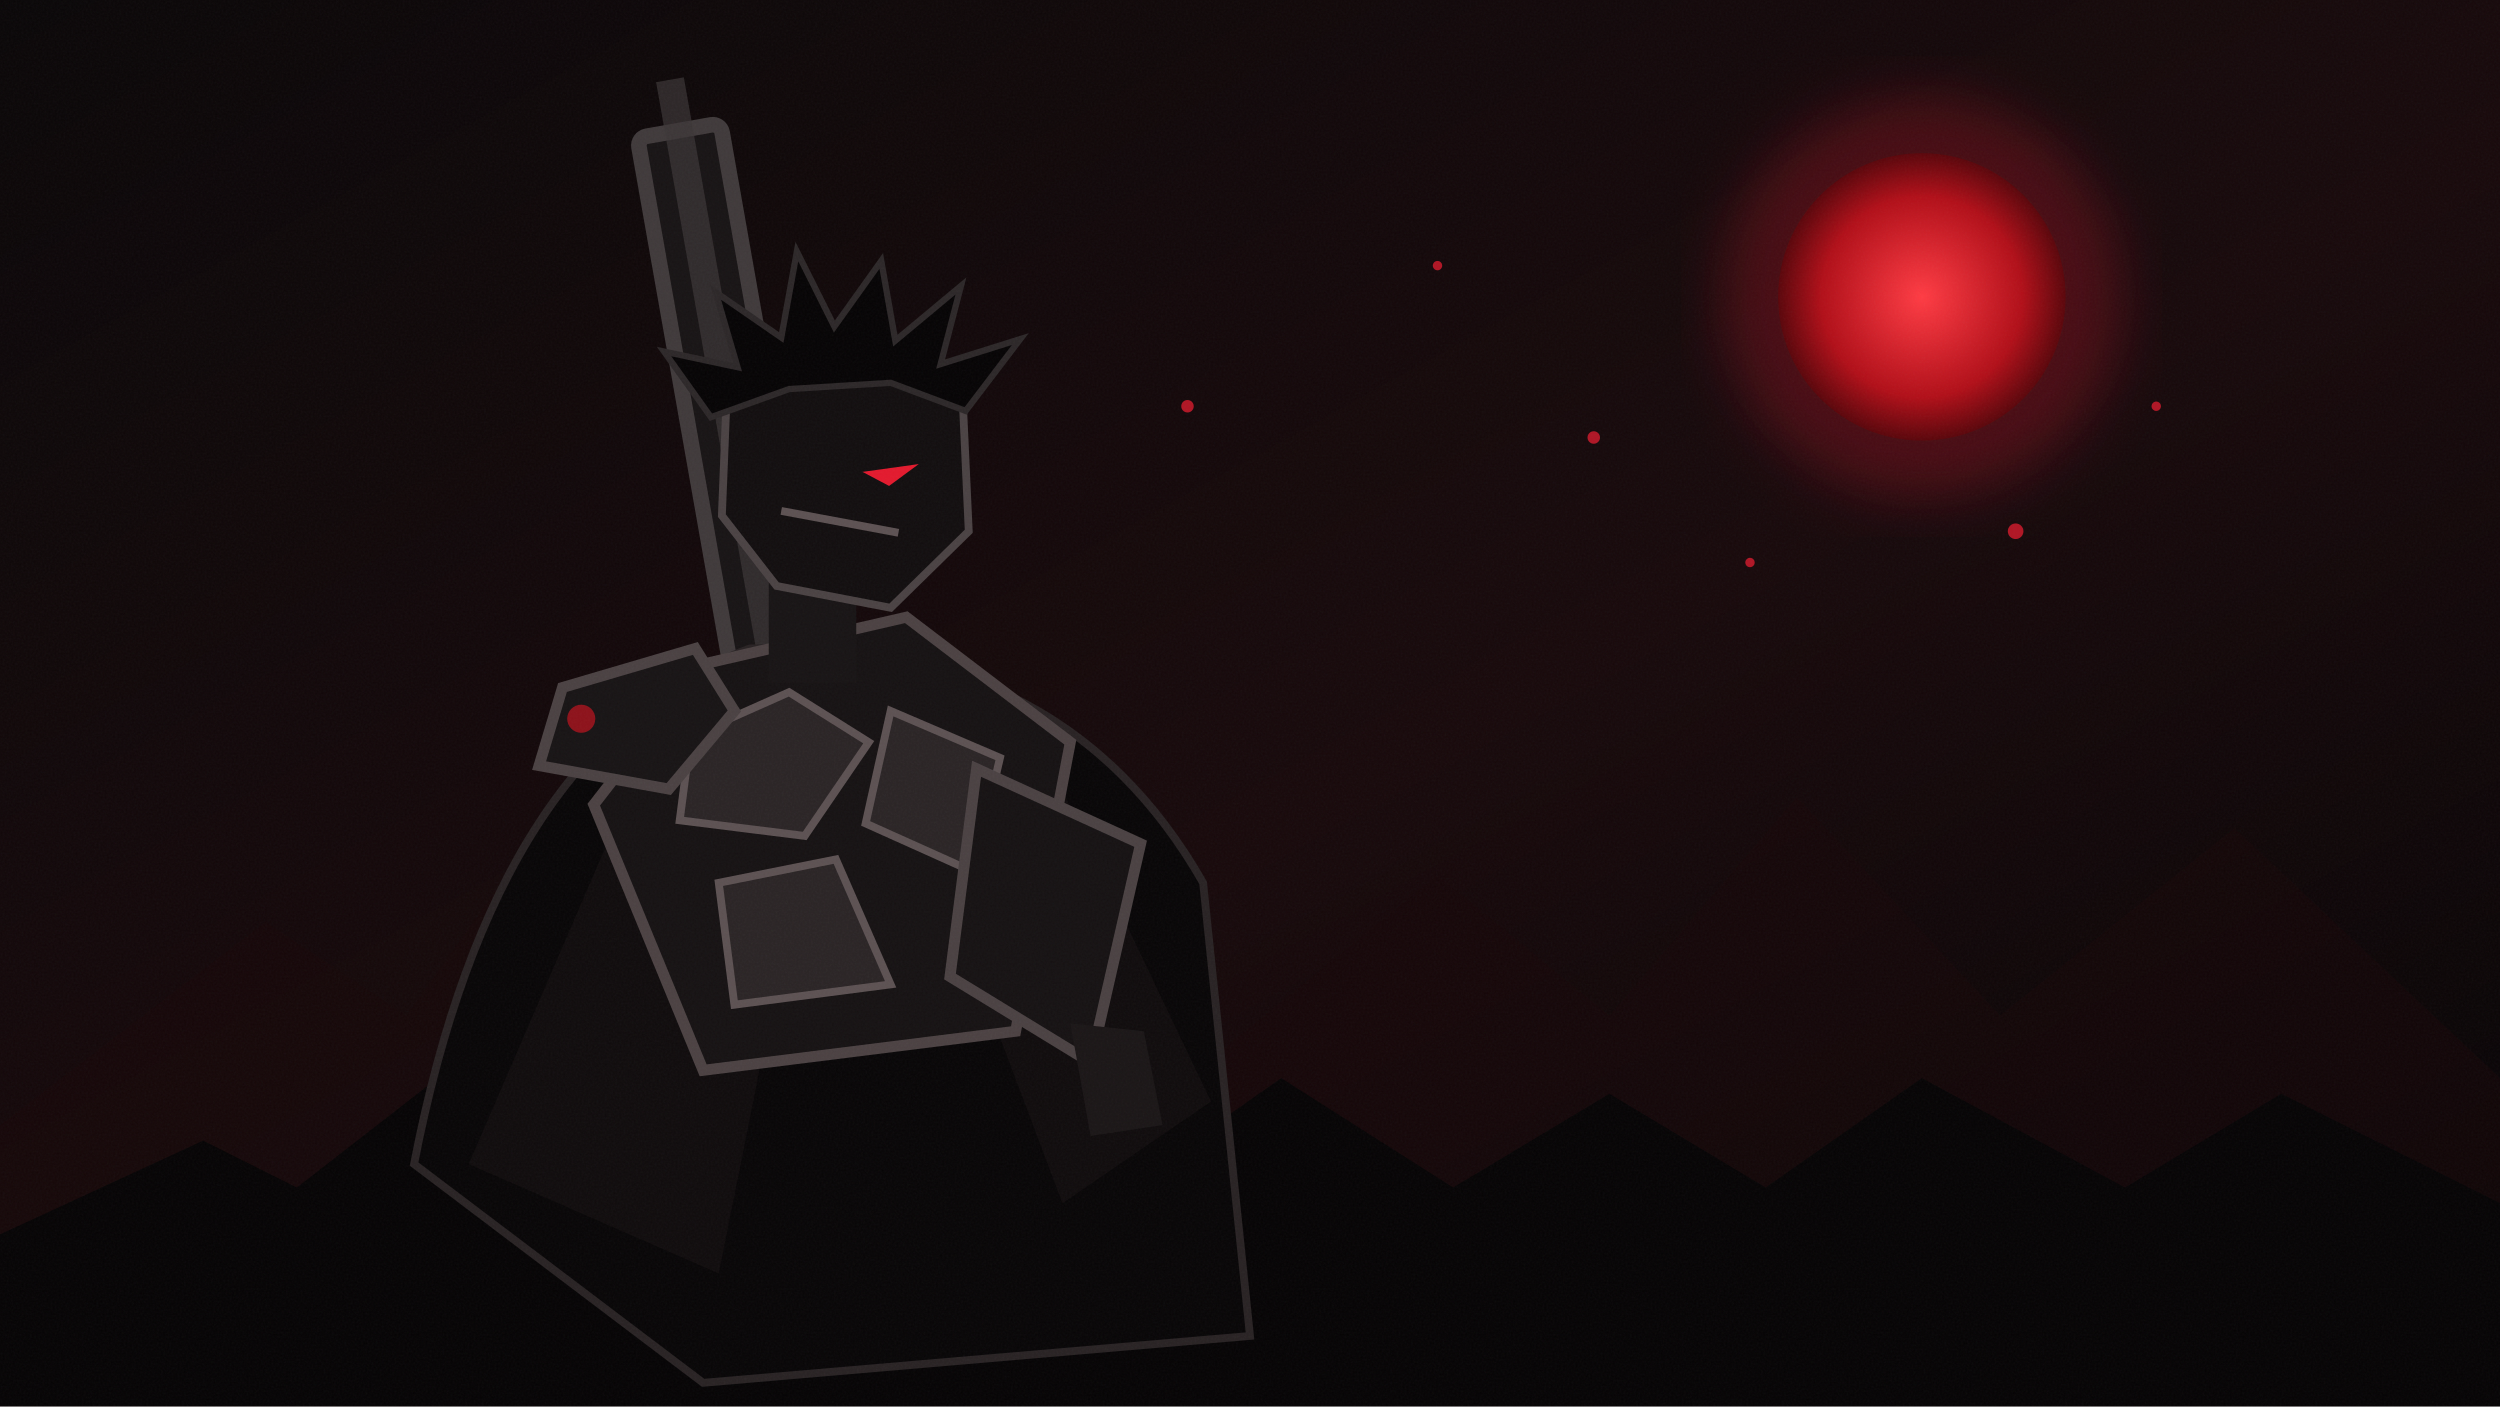
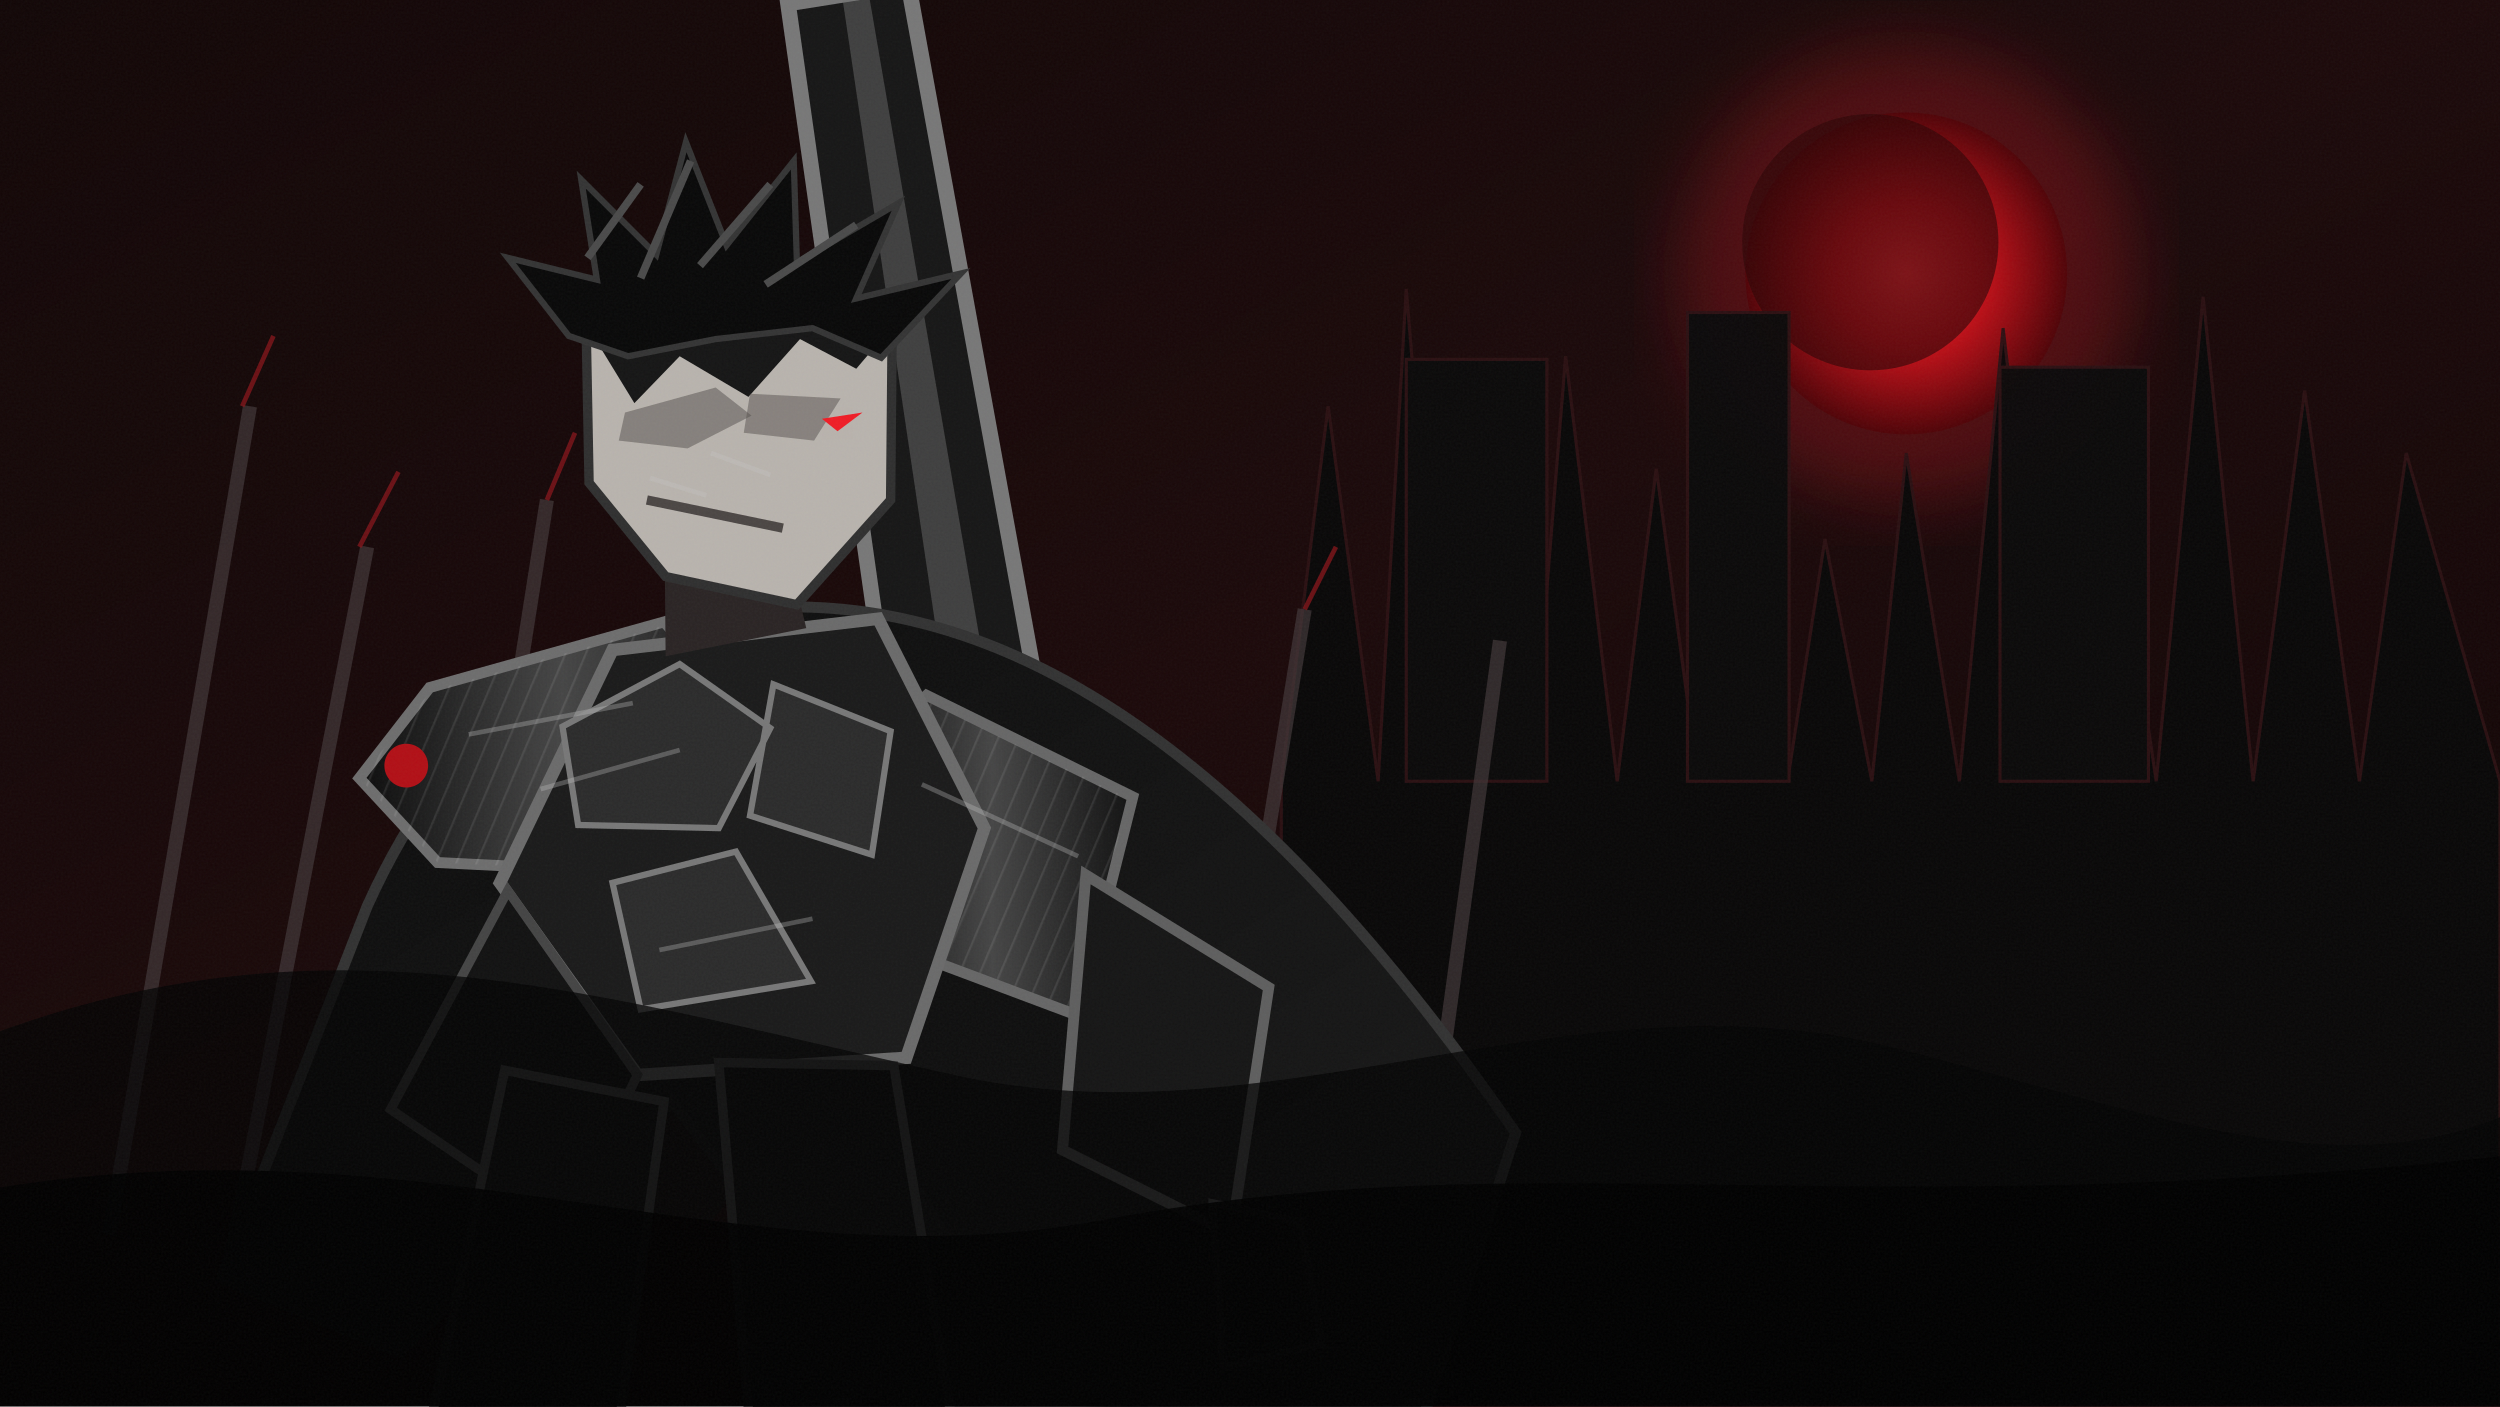
<svg xmlns="http://www.w3.org/2000/svg" viewBox="0 0 1600 900">
  <defs>
-     <radialGradient id="moon" cx="50%" cy="50%" r="50%">
-       <stop offset="0" stop-color="#ff3b43" />
-       <stop offset=".7" stop-color="#b10e18" />
-       <stop offset="1" stop-color="#5a050a" />
+     <linearGradient id="sky" x1="0" y1="0" x2="1" y2="1">
+       <stop stop-color="#050505" />
+       <stop offset=".48" stop-color="#100708" />
+       <stop offset="1" stop-color="#030303" />
+     </linearGradient>
+     <radialGradient id="moon">
+       <stop stop-color="#ff2b35" />
+       <stop offset=".45" stop-color="#c91019" />
+       <stop offset="1" stop-color="#500307" />
    </radialGradient>
-     <linearGradient id="sky" x1="0" y1="0" x2="1" y2="1">
-       <stop stop-color="#090607" />
-       <stop offset=".55" stop-color="#17080a" />
-       <stop offset="1" stop-color="#040304" />
+     <linearGradient id="metal" x1="0" x2="1">
+       <stop stop-color="#0b0b0b" />
+       <stop offset=".5" stop-color="#454545" />
+       <stop offset="1" stop-color="#111" />
    </linearGradient>
-     <filter id="glow">
-       <feGaussianBlur stdDeviation="18" />
+     <linearGradient id="cape" x1="0" y1="0" x2="1" y2="1">
+       <stop stop-color="#0a0a0a" />
+       <stop offset="1" stop-color="#1a1a1a" />
+     </linearGradient>
+     <filter id="grain">
+       <feTurbulence type="fractalNoise" baseFrequency=".7" numOctaves="4" seed="13" />
+       <feColorMatrix values="1 0 0 0 0 0 1 0 0 0 0 0 1 0 0 0 0 0 .19 0" />
    </filter>
-     <filter id="grain">
-       <feTurbulence baseFrequency=".75" numOctaves="3" seed="4" type="fractalNoise" />
-       <feColorMatrix values="1 0 0 0 0 0 1 0 0 0 0 0 1 0 0 0 0 0 .16 0" />
+     <filter id="redglow">
+       <feGaussianBlur stdDeviation="22" />
    </filter>
+     <pattern id="hatch" width="12" height="12" patternUnits="userSpaceOnUse" patternTransform="rotate(23)">
+       <line x1="0" y1="0" x2="0" y2="12" stroke="#fff" stroke-opacity=".08" stroke-width="3" />
+     </pattern>
  </defs>
  <rect width="1600" height="900" fill="url(#sky)" />
-   <circle cx="1230" cy="190" r="128" fill="#e3192d" opacity=".25" filter="url(#glow)" />
-   <circle cx="1230" cy="190" r="92" fill="url(#moon)" />
-   <g opacity=".55" fill="#160607">
-     <path d="M0 720 170 590 260 650 360 510 470 650 610 520 760 690 920 560 1030 650 1150 510 1280 650 1430 530 1600 690V900H0z" />
+   <rect width="1600" height="900" fill="#d20e19" opacity=".06" />
+   <circle cx="1220" cy="175" r="145" fill="#d81722" opacity=".28" filter="url(#redglow)" />
+   <circle cx="1220" cy="175" r="103" fill="url(#moon)" />
+   <circle cx="1197" cy="155" r="82" fill="#2b0305" opacity=".62" />
+   <g fill="#070707" stroke="#2b1012" stroke-width="2" opacity=".96">
+     <path d="M820 500 850 260 882 500 900 185 926 500 950 315 980 500 1002 228 1035 500 1060 300 1087 500 1110 250 1144 500 1168 345 1198 500 1220 290 1254 500 1282 210 1316 500 1348 285 1380 500 1410 190 1442 500 1475 250 1510 500 1540 290 1600 500V900H820z" />
+     <path d="M900 230h90v270h-90zM1080 200h65v300h-65zM1280 235h95v265h-95z" fill="#090909" />
  </g>
-   <g fill="#050304">
-     <path d="M0 790 130 730 190 760 280 690 330 730 420 670 530 760 620 700 720 760 820 690 930 760 1030 700 1130 760 1230 690 1360 760 1460 700 1600 770V900H0z" />
+   <g stroke="#403638" stroke-width="9" opacity=".7">
+     <path d="M70 790 160 260M145 820 235 350M270 830 350 320M380 860 455 370M520 850 600 330M760 850 835 390M900 850 960 410" />
  </g>
-   <g transform="translate(160 40) rotate(-10 300 430)">
-     <rect x="315" y="45" width="54" height="665" rx="6" fill="#171314" stroke="#3f393a" stroke-width="10" />
-     <rect x="333" y="12" width="18" height="706" fill="#3b3536" opacity=".7" />
-     <rect x="280" y="690" width="125" height="24" fill="#111" />
-     <rect x="329" y="708" width="27" height="96" fill="#201a1b" />
+   <g stroke="#7f1318" stroke-width="3" opacity=".8">
+     <path d="M155 260l20-45M230 350l25-48M350 320l18-43M600 330l23-50M835 390l20-40" />
  </g>
-   <g transform="translate(150 95)">
-     <path d="M330 320 C220 360 150 470 115 650 L300 790 650 760 620 470 C560 365 465 315 330 320z" fill="#070506" stroke="#282223" stroke-width="5" />
-     <path d="M245 430 150 650 310 720 360 470zM430 410 530 675 625 610 520 390z" fill="#0f0b0c" />
-     <path d="M300 330 430 300 535 380 500 565 300 590 230 420z" fill="#151112" stroke="#4b4142" stroke-width="7" />
-     <path d="M292 376 355 348 406 380 365 440 285 430zM420 360 490 390 473 463 404 432zM310 470 385 455 420 535 320 548z" fill="#2a2425" stroke="#5c5152" stroke-width="5" />
-     <path d="M210 345 295 320 320 360 278 410 195 395z" fill="#171314" stroke="#4a4142" stroke-width="7" />
-     <circle cx="222" cy="365" r="9" fill="#8d111a" />
-     <rect x="342" y="262" width="56" height="80" fill="#171314" />
-     <path d="M315 160 C350 118 430 119 466 158 L470 245 420 294 347 280 312 235z" fill="#110d0e" stroke="#4a4243" stroke-width="5" />
-     <path d="M305 172 275 130 322 140 308 92 350 121 360 66 384 114 414 72 423 123 465 88 452 138 503 122 468 168 420 150 355 154z" fill="#050304" stroke="#2c2728" stroke-width="4" />
-     <path d="M402 207 438 202 419 216z" fill="#e3192d" />
-     <path d="M350 232 425 246" stroke="#5c5152" stroke-width="5" />
-     <path d="M475 397 580 445 548 585 458 530z" fill="#151112" stroke="#4a4142" stroke-width="7" />
-     <path d="M535 560 582 565 594 625 548 632z" fill="#1a1516" />
+   <g transform="translate(390,-40) rotate(-9 220 390)">
+     <path d="M170 30h78l14 610-26 120h-52l-24-120z" fill="#161616" stroke="#777" stroke-width="10" />
+     <path d="M205 28h17l8 608h-31z" fill="#707070" opacity=".46" />
+     <rect x="135" y="645" width="142" height="28" rx="4" fill="#111" stroke="#555" stroke-width="6" />
+     <rect x="192" y="672" width="28" height="112" rx="5" fill="#191919" stroke="#555" stroke-width="5" />
  </g>
-   <g fill="#e3192d" opacity=".75">
-     <circle cx="1020" cy="280" r="4" />
-     <circle cx="1120" cy="360" r="3" />
-     <circle cx="1290" cy="340" r="5" />
-     <circle cx="1380" cy="260" r="3" />
-     <circle cx="920" cy="170" r="3" />
-     <circle cx="760" cy="260" r="4" />
+   <g transform="translate(70,60)">
+     <path d="M405 330 C560 315 720 405 900 665 L840 850 510 840 360 645 185 805 72 758 165 520 C220 398 302 340 405 330z" fill="url(#cape)" stroke="#323232" stroke-width="7" />
+     <path d="M385 360 C520 400 620 500 710 720 L585 805 470 620 330 788 235 746 325 505z" fill="#0d0d0d" opacity=".85" />
+     <path d="M205 380 355 338 420 410 370 500 210 492 160 438z" fill="url(#metal)" stroke="#6d6d6d" stroke-width="7" />
+     <path d="M206 382 356 340 418 410 370 500 210 492 160 438z" fill="url(#hatch)" />
+     <circle cx="190" cy="430" r="14" fill="#b10f16" />
+     <path d="M523 385 655 450 620 590 500 545 475 430z" fill="url(#metal)" stroke="#666" stroke-width="7" />
+     <path d="M525 390 652 451 619 586 505 543 479 433z" fill="url(#hatch)" />
+     <path d="M322 356 492 336 560 470 510 617 338 628 250 505z" fill="#1a1a1a" stroke="#6a6a6a" stroke-width="8" />
+     <path d="M290 405 365 365 423 406 390 470 300 468zM425 378 500 408 488 487 410 462zM322 505 401 485 449 568 340 586z" fill="#2b2b2b" stroke="#777" stroke-width="4" />
+     <path d="M255 510 338 628 290 725 180 650z" fill="#111" stroke="#444" stroke-width="6" />
+     <path d="M355 250 423 245 446 342 356 360z" fill="#2a2424" />
+     <path d="M305 142 C350 95 448 95 501 150 L500 260 440 327 356 309 307 249z" fill="#b8b3ad" stroke="#2f2f2f" stroke-width="6" />
+     <path d="M303 144 C346 100 441 93 501 149 L478 176 442 157 409 194 365 168 336 198z" fill="#151515" />
+     <path d="M294 155 255 105 312 119 302 55 350 103 369 31 395 97 438 43 440 108 505 70 478 131 545 115 494 169 450 150 388 157 332 168z" fill="#080808" stroke="#343434" stroke-width="4" />
+     <path d="M306 105 340 58M340 118 372 43M378 110 423 58M420 122 478 84" stroke="#4a4a4a" stroke-width="5" />
+     <path d="M330 204 388 188 411 206 370 227 326 222z" fill="#5b5653" opacity=".55" />
+     <path d="M410 192 468 195 451 222 406 217z" fill="#55504d" opacity=".5" />
+     <path d="M344 260 431 278" stroke="#4b4644" stroke-width="6" />
+     <path d="M456 208 482 204 466 216z" fill="#ef1d26" />
+     <circle cx="466" cy="211" r="8" fill="#d3161f" filter="url(#redglow)" />
+     <path d="M625 500 742 572 718 730 610 676z" fill="#151515" stroke="#5e5e5e" stroke-width="7" />
+     <path d="M706 710 762 722 776 800 713 815z" fill="#111" stroke="#555" stroke-width="5" />
+     <path d="M390 620 502 622 540 854 410 854z" fill="#111" stroke="#444" stroke-width="6" />
+     <path d="M253 625 355 645 326 853 205 853z" fill="#111" stroke="#444" stroke-width="6" />
+     <g stroke="#c2c2c2" stroke-opacity=".32" stroke-width="3">
+       <path d="M230 410 335 390M276 445 365 420M520 442 620 488M352 548 450 528M346 246 382 257M385 230 423 244" />
+     </g>
  </g>
-   <rect width="1600" height="900" filter="url(#grain)" opacity=".28" />
+   <path d="M0 660 C220 580 390 640 620 690 C820 730 1010 620 1210 670 C1370 710 1490 760 1600 715V900H0z" fill="#030303" opacity=".75" />
+   <path d="M0 760 C280 715 480 825 710 780 C980 730 1180 785 1600 740V900H0z" fill="#000" opacity=".9" />
+   <rect width="1600" height="900" filter="url(#grain)" opacity=".24" />
</svg>
